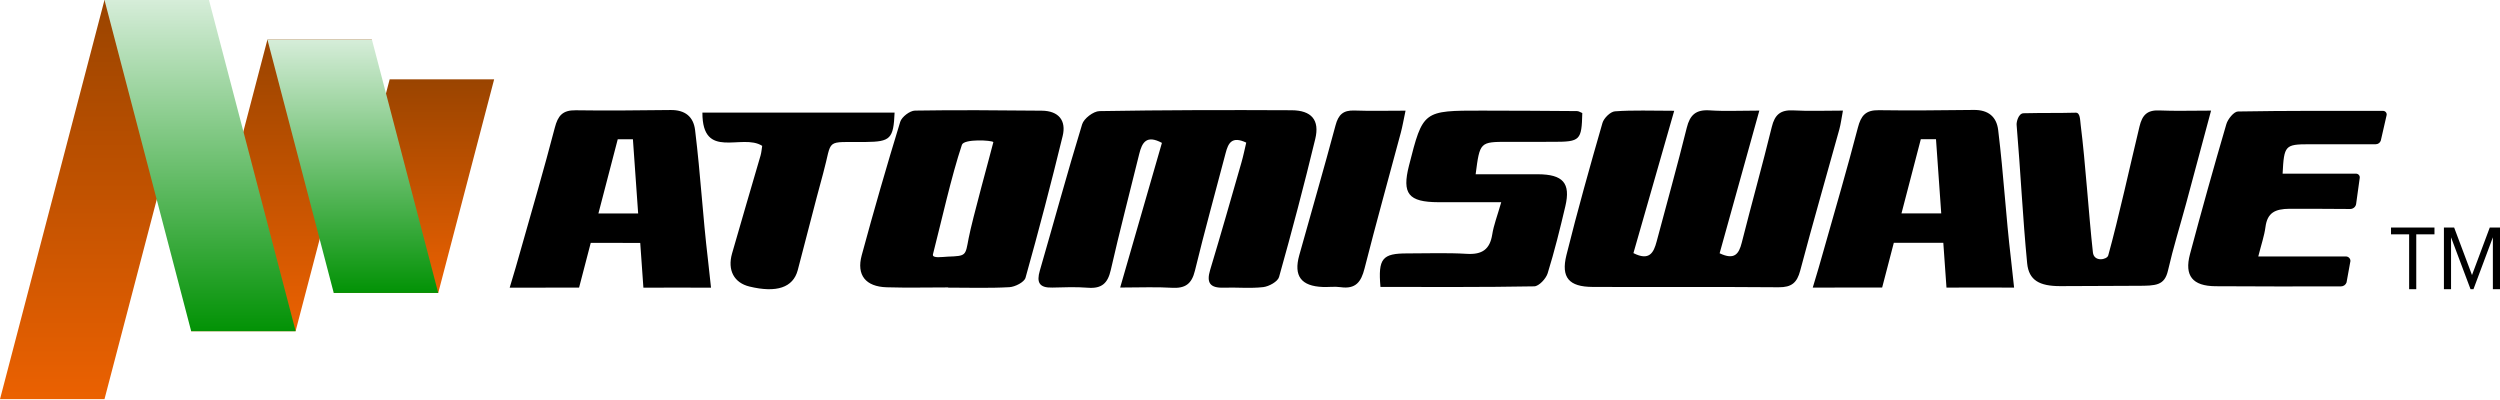
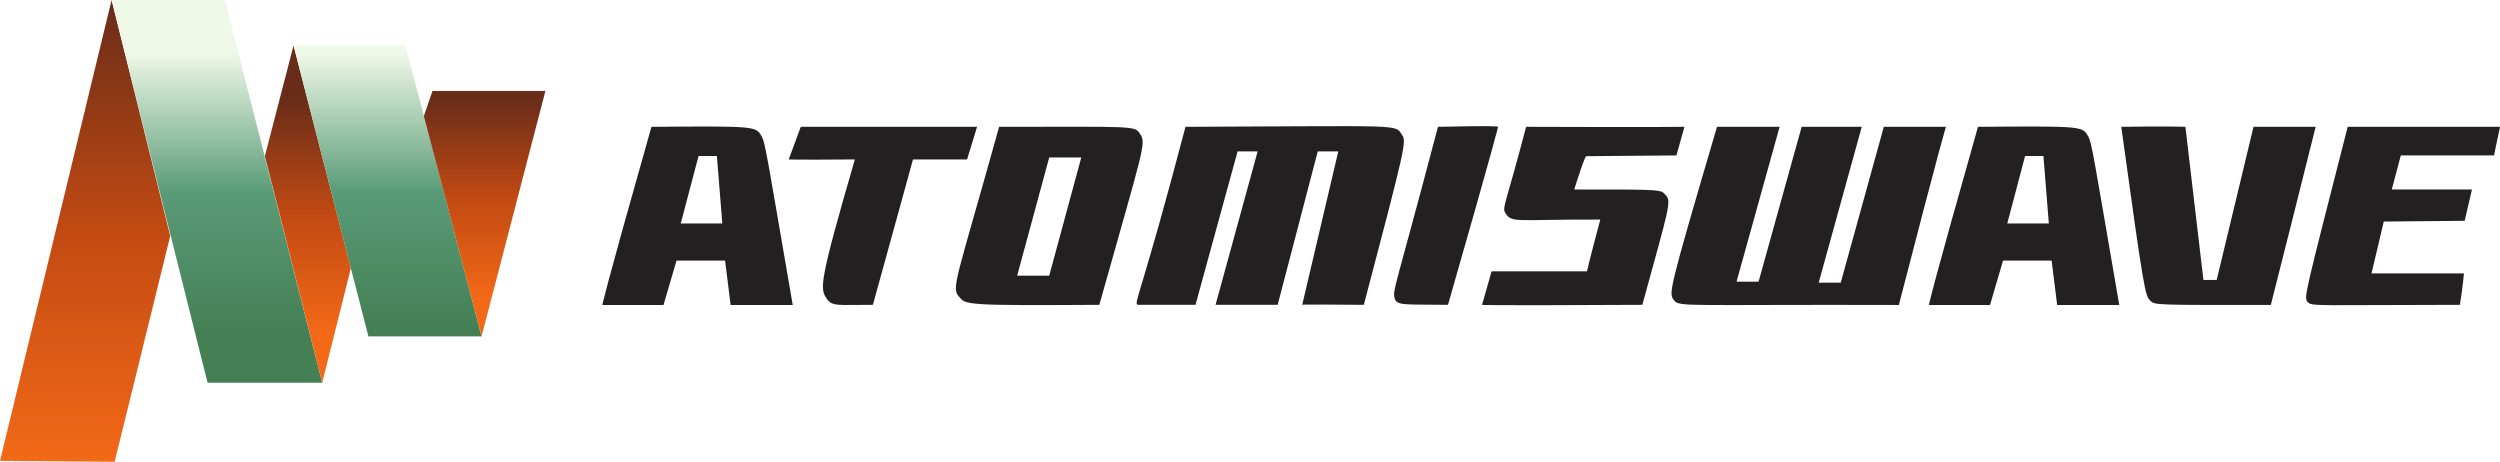
- <svg xmlns="http://www.w3.org/2000/svg" viewBox="0 0 1919.575 306.48">
-   <linearGradient id="a" gradientUnits="userSpaceOnUse" x1="317.84" y1="224.944" x2="317.84" y2="60.902">
-     <stop offset="0" stop-color="#eb6101" />
-     <stop offset="1" stop-color="#9a4400" />
+ <svg xmlns="http://www.w3.org/2000/svg" xmlns:xlink="http://www.w3.org/1999/xlink" height="576.602" viewBox="0 0 495.59 91.536" width="3121.83">
+   <linearGradient id="a">
+     <stop offset="0" stop-color="#f36917" />
+     <stop offset=".5" stop-color="#c24a13" />
+     <stop offset="1" stop-color="#682c19" />
  </linearGradient>
-   <path fill="url(#a)" d="M336.482 224.944h-80.224l42.94-164.042h80.225z" />
-   <linearGradient id="b" gradientUnits="userSpaceOnUse" x1="216.145" y1="254.308" x2="216.145" y2="30.393">
-     <stop offset="0" stop-color="#eb6101" />
-     <stop offset="1" stop-color="#9a4400" />
+   <linearGradient id="c" gradientTransform="rotate(-90 -64.778 -285.112) scale(177.2217)" gradientUnits="userSpaceOnUse" spreadMethod="pad" x1="0" x2="1" xlink:href="#a" y1="0" y2="0" />
+   <linearGradient id="b">
+     <stop offset="0" stop-color="#f0f9e8" />
+     <stop offset=".511" stop-color="#599b77" />
+     <stop offset="1" stop-color="#458055" />
  </linearGradient>
-   <path fill="url(#b)" d="M226.951 254.307h-80.224l58.612-223.914h80.225z" />
-   <linearGradient id="c" gradientUnits="userSpaceOnUse" x1="80.225" y1="306.48" x2="80.225">
-     <stop offset="0" stop-color="#eb6101" />
-     <stop offset="1" stop-color="#9a4400" />
-   </linearGradient>
-   <path fill="url(#c)" d="M80.225 306.48H0L80.225 0h80.225z" />
-   <linearGradient id="d" gradientUnits="userSpaceOnUse" x1="270.914" y1="224.944" x2="270.914" y2="30.393">
-     <stop offset="0" stop-color="#029205" />
-     <stop offset="1" stop-color="#d6edd9" />
-   </linearGradient>
-   <path fill="url(#d)" d="M285.564 30.393h-80.225l50.926 194.551h80.225z" />
-   <linearGradient id="e" gradientUnits="userSpaceOnUse" x1="153.621" y1="254.308" x2="153.621">
-     <stop offset="0" stop-color="#029205" />
-     <stop offset="1" stop-color="#d6edd9" />
-   </linearGradient>
-   <path fill="url(#e)" d="M227.018 254.307L160.45 0H80.225l66.568 254.307z" />
-   <g>
-     <path d="M956.903 109.502c-11.134-5.284-13.855.505-15.822 8.03-7.866 30.099-16.257 60.075-23.576 90.298-2.473 10.212-7.424 13.78-17.895 13.128-12.012-.748-24.11-.173-39.508-.173l32.056-111.079c-11.87-6.394-15.269-.281-17.428 8.516-7.296 29.73-15.071 59.355-21.865 89.192-2.287 10.044-6.887 14.345-17.551 13.517-9.069-.704-18.246-.375-27.364-.12-10.075.283-12.138-4.061-9.561-12.941 10.878-37.478 21.088-75.146 32.517-112.461 1.35-4.407 8.655-10.013 13.29-10.093 49.163-.845 98.345-.908 147.519-.665 15.301.076 21.683 7.502 18.181 22.011-8.57 35.509-17.906 70.854-27.802 106.034-.99 3.518-7.71 7.244-12.151 7.758-9.998 1.156-20.244.085-30.372.427-10.66.36-13.311-3.918-10.385-13.619 8.275-27.435 16.12-54.994 24.043-82.529 1.457-5.057 2.48-10.23 3.674-15.231zM1285.509 85.06l-31.317 109.289c12.23 6.203 15.54-.285 17.822-8.891 7.721-29.114 15.893-58.12 23.128-87.346 2.451-9.902 7.044-14.096 17.712-13.366 11.486.786 23.073.178 38.017.178l-30.492 109.551c11.338 5.395 14.779.643 17.001-8.167 7.483-29.674 15.792-59.153 23.063-88.874 2.288-9.352 6.631-13.22 16.6-12.665 12.013.668 24.095.158 38.02.158-1.171 6.208-1.652 10.377-2.761 14.381-10.023 36.172-20.449 72.242-30.054 108.517-2.44 9.215-6.553 12.828-16.549 12.742-47.641-.412-95.289-.019-142.933-.259-18.008-.091-24.31-7.175-20.015-24.439 8.462-34.004 17.963-67.771 27.668-101.463 1.064-3.694 6.084-8.666 9.589-8.923 13.998-1.026 28.123-.423 45.501-.423zM727.901 220.689c-15.714 0-31.439.379-47.137-.105-16.055-.495-23.246-9.305-19.12-24.549a3227.636 3227.636 0 0 1 29.572-102.484c1.155-3.769 7.384-8.562 11.337-8.631 32.426-.563 64.871-.213 97.309.067 13.168.114 18.938 7.691 16.082 19.421a3235.773 3235.773 0 0 1-28.519 108.864c-.946 3.37-7.996 6.986-12.404 7.232-15.662.876-31.407.342-47.121.342l.001-.157zm-11.546-25.449c-.877 3.411 7.367 1.967 11.327 1.818 14.433-.544 13.499-.647 16.077-14.143 2.754-14.417 16.835-65.069 18.977-73.812-1.215-1.453-22.572-2.635-24.156 2.086-8.051 24.001-15.825 59.164-22.225 84.051zM1697.727 84.93c-6.92 25.782-12.983 48.537-19.143 71.266-4.645 17.138-9.967 34.124-13.913 51.41-2.666 11.68-9.13 11.837-23.695 11.837-21.41 0-36.148.252-59.069.252-15.879 0-24.123-4.426-25.395-17.535-3.424-35.295-5.094-71.054-8.102-106.387-.166-1.946 1.312-8.725 5.357-8.818 15.975-.37 26.698-.059 40.032-.432 3.477-.097 3.312 5.445 3.819 9.459 3.646 28.826 6.166 68.832 9.366 97.717.761 7.708 10.854 5.785 11.791 2.405 7.906-28.52 17.061-70.237 24.001-98.993 2.091-8.665 5.791-12.74 15.266-12.312 12.024.542 24.097.131 39.685.131zM1133.047 133.782c16.574 0 32.179-.054 47.784.014 19.301.084 25.266 6.77 21.094 24.531-4.06 17.287-8.334 34.561-13.587 51.526-1.277 4.122-6.711 9.948-10.329 10.014-39.396.721-78.811.451-118.046.451-1.917-21.906 1.411-25.767 20.615-25.741 15.207.02 30.458-.597 45.607.329 11.904.728 17.802-3.471 19.602-14.894 1.13-7.171 3.861-14.103 6.904-24.745-17.583 0-32.95.052-48.316-.012-22.949-.096-28.018-6.457-22.515-28.087 10.744-42.231 10.744-42.267 56.027-42.232 24.328.019 48.656.162 72.983.358 1.383.011 2.758 1.008 4.062 1.517-.498 20.929-1.615 22.053-21.952 22.093-11.659.023-23.318-.004-34.977.005-21.727.016-21.727.02-24.956 24.873zM585.232 111.989c-15.43-9.917-46.001 11.499-45.907-25.526h147.568c-.835 20.072-3.219 22.375-22.154 22.558-32.283.311-25.191-3.233-32.705 24.116-6.788 24.705-12.908 49.582-19.513 74.335-3.566 13.362-16.304 17.563-37.035 12.548-11.775-2.848-17.075-12.442-13.393-25.394 7.142-25.126 14.628-50.159 21.899-75.251.663-2.288.806-4.72 1.24-7.386zM1079.219 84.978c-1.578 7.416-2.374 12.188-3.619 16.845-9.308 34.793-19.016 69.489-27.88 104.388-2.58 10.16-6.715 15.946-18.37 14.284-4.464-.637-9.109.03-13.661-.145-16.641-.639-22.52-8.406-18.095-24.31 9.26-33.288 18.964-66.461 27.882-99.835 2.164-8.1 5.82-11.666 14.518-11.344 12.46.46 24.952.117 39.225.117zM485.971 106.931h-11.649l-14.849 56.977h30.524l-4.026-56.977zm57.712 93.323l2.255 20.632c-4.555-.145-47.357-.001-51.918 0l-2.428-34.367-38.004-.038-8.95 34.341c-20.032 0-36.576.064-53.292.064 3.288-10.644 6.02-20.336 8.394-28.701 8.899-31.352 18.058-62.642 26.269-94.165 2.363-9.071 5.87-13.509 16.057-13.346 24.311.389 48.638.041 72.956-.198 10.987-.108 17.438 5.091 18.689 15.403 4.453 36.698 5.629 63.666 9.972 100.375zM1486.512 106.867h-11.649l-14.849 56.977h30.524l-4.026-56.977zm57.713 93.323l2.255 20.632c-4.555-.145-47.357-.001-51.918 0l-2.428-34.367-38.004-.038-8.95 34.341c-20.032 0-36.576.064-53.292.064 3.288-10.644 6.02-20.336 8.394-28.701 8.899-31.352 18.058-62.642 26.269-94.165 2.363-9.071 5.87-13.509 16.057-13.346 24.311.389 48.638.041 72.956-.198 10.987-.108 17.438 5.091 18.689 15.403 4.453 36.698 5.629 63.666 9.972 100.375zM1801.743 216.868l2.808-15.46c.758-2.216-.937-4.503-3.337-4.503l-67.243.025c2.356-9.389 4.638-15.889 5.514-22.563 1.454-11.076 7.346-13.954 18.547-14.064 10.018-.099 33.903.13 46.499.167 2.319.007 4.267-1.66 4.576-3.896l2.774-20.032c.235-1.695-1.12-3.202-2.878-3.202h-56.348c1.105-21.713 1.866-22.515 20.333-22.583 11.74-.043 37.404.015 51.184-.01 1.813-.003 3.382-1.166 3.894-2.858l4.391-19.2c.538-1.779-.811-3.56-2.717-3.561-36.596-.014-74.815-.173-111.375.476-3.115.055-7.769 5.821-8.907 9.71a4233.756 4233.756 0 0 0-27.925 99.839c-4.43 16.63 2.003 24.466 19.556 24.621 27.308.241 68.037.172 96.357.128 1.959-.003 3.678-1.225 4.297-3.034z" />
-     <g>
-       <path d="M1855.278 222.069h-5.474v-42.128h-13.916v-5.255h33.371v5.255h-13.981v42.128zM1919.575 222.069h-5.474v-39.853l-14.904 39.853h-2.243l-14.968-39.853v39.853h-5.474v-47.383h7.846l13.718 36.514 13.653-36.514h7.846v47.383z" />
-     </g>
+   <linearGradient id="d" gradientTransform="scale(-106.2347) rotate(-89.92 1.115 3.664)" gradientUnits="userSpaceOnUse" spreadMethod="pad" x1="0" x2="1" xlink:href="#b" y1="0" y2="0" />
+   <linearGradient id="e" gradientTransform="rotate(-90 -46.358 -352.191) scale(91.23962)" gradientUnits="userSpaceOnUse" spreadMethod="pad" x1="0" x2="1" xlink:href="#a" y1="0" y2="0" />
+   <linearGradient id="f" gradientTransform="rotate(90 421.633 -85.217) scale(104.7657)" gradientUnits="userSpaceOnUse" spreadMethod="pad" x1="0" x2="1" xlink:href="#b" y1="0" y2="0" />
+   <linearGradient id="g" gradientTransform="rotate(-90 -19.184 -392.85) scale(77.85007)" gradientUnits="userSpaceOnUse" spreadMethod="pad" x1="0" x2="1" xlink:href="#a" y1="0" y2="0" />
+   <g stroke-width=".683">
+     <path d="M187.667-350.224 230.5-527.112l22.5 90.555-21.333 86.667-44-.334z" fill="url(#c)" transform="translate(-96.93 272.254) scale(.5165)" />
+     <path d="M230.5-527.112H274l37.334 146.89h-44L230.5-527.112z" fill="url(#d)" transform="translate(-96.93 272.254) scale(.5165)" />
+     <path d="m300.332-509.667 22.002 85.446-11 44-22.001-87 10.999-42.446z" fill="url(#e)" transform="translate(-96.93 272.254) scale(.5165)" />
+     <path d="m300.332-509.667 28.735 111.666H372.5l-29.23-111.666z" fill="url(#f)" transform="translate(-96.93 272.254) scale(.5165)" />
+     <path d="m397-492.223-24.5 94.222-22.166-84.555 3.333-9.667z" fill="url(#g)" transform="translate(-96.93 272.254) scale(.5165)" />
+   </g>
+   <g fill="#242021" stroke-width=".296">
+     <path d="M163.892 59.212c-1.38-1.984-1.568-3.024 5.571-27.606-12.016.099-13.108 0-13.108 0l2.383-6.467h34.956l-1.986 6.467h-10.725s.01.047-7.945 28.822c-6.96-.025-8.022.398-9.146-1.216zM207.994 31.21l-6.355 23.435h6.355l6.356-23.436zm18.066-4.572c1.186 1.791.595 2.781-8.135 33.79-27.02.173-26.425-.025-27.815-1.614-1.575-1.8-.596-2.988 7.954-33.675 27.458.004 26.813-.286 27.996 1.499zM225.473 60.428c-.687-.568.894-2.443 9.534-35.289 43.844-.145 41.46-.584 42.95 1.65.852 1.278.736 2.033-7.597 33.639-14.3-.122-12.215 0-12.215 0l7.15-30.41h-4.071l-7.945 30.41h-12.314l8.342-30.41h-3.973l-8.341 30.41zM276.467 59.114c-.446-1.639 0-1.349 8.591-33.975 12.413-.294 11.916 0 11.916 0s-.406 2.095-9.93 35.289c-8.491-.122-10.155.234-10.577-1.314zM293.797 60.428l1.887-6.64h18.918s.248-1.327 2.631-10.265c-17.08-.05-17.537.797-18.868-1.39-.605-.997.19-1.799 4.17-16.994 26.606.1 31.382 0 31.382 0l-1.589 5.672-17.875.15s-.209-.35-2.384 6.604c17.876-.05 17.125.093 18.025.992 1.34 1.34.894 2.086-4.52 21.87-33.566.177-31.777 0-31.777 0zM340.372 25.14c-9.831 33.418-9.592 33.006-8.49 34.42 1.042 1.342 2.68.775 44.539.897 8.342-32.298 9.334-35.318 9.334-35.318h-12.313L364.9 56.036h-4.37l8.54-30.897h-11.916l-8.54 30.698h-4.37l8.541-30.698h-12.414zM420.514 25.14c4.569 33.072 4.718 33.428 5.76 34.47.894.895.943.845 23.883.845 8.49-33.517.447-1.796 8.888-35.316H446.73l-7.3 30.351h-2.63l-3.576-30.35s-3.029-.146-12.711 0zM495.59 25.14s-1.34.003-30.189 0c-8.69 33.966-8.69 33.798-7.945 34.719s1.788.596 30.19.569c.645-4.144.794-6.23.794-6.23h-18.322l2.433-10.278 16.038-.15 1.44-6.205h-15.89l1.788-6.754H494.4l1.191-5.672zM401.446 30.923l-3.53 13.37h8.238l-1.073-13.37zm18.67 29.534h-12.314l-1.093-8.791h-9.634l-2.58 8.791h-12.117s.001-1.054 9.733-35.318c19.912-.147 20.657-.137 21.7 1.65.893 1.34 1.049 3.336 6.305 33.668zM138.479 30.923l-3.531 13.37h8.238l-1.073-13.37zm18.669 29.534h-12.314l-1.093-8.791h-9.633l-2.58 8.791H119.41s.002-1.054 9.733-35.318c19.912-.147 20.657-.137 21.7 1.65.893 1.34 1.05 3.336 6.305 33.668z" />
  </g>
</svg>
